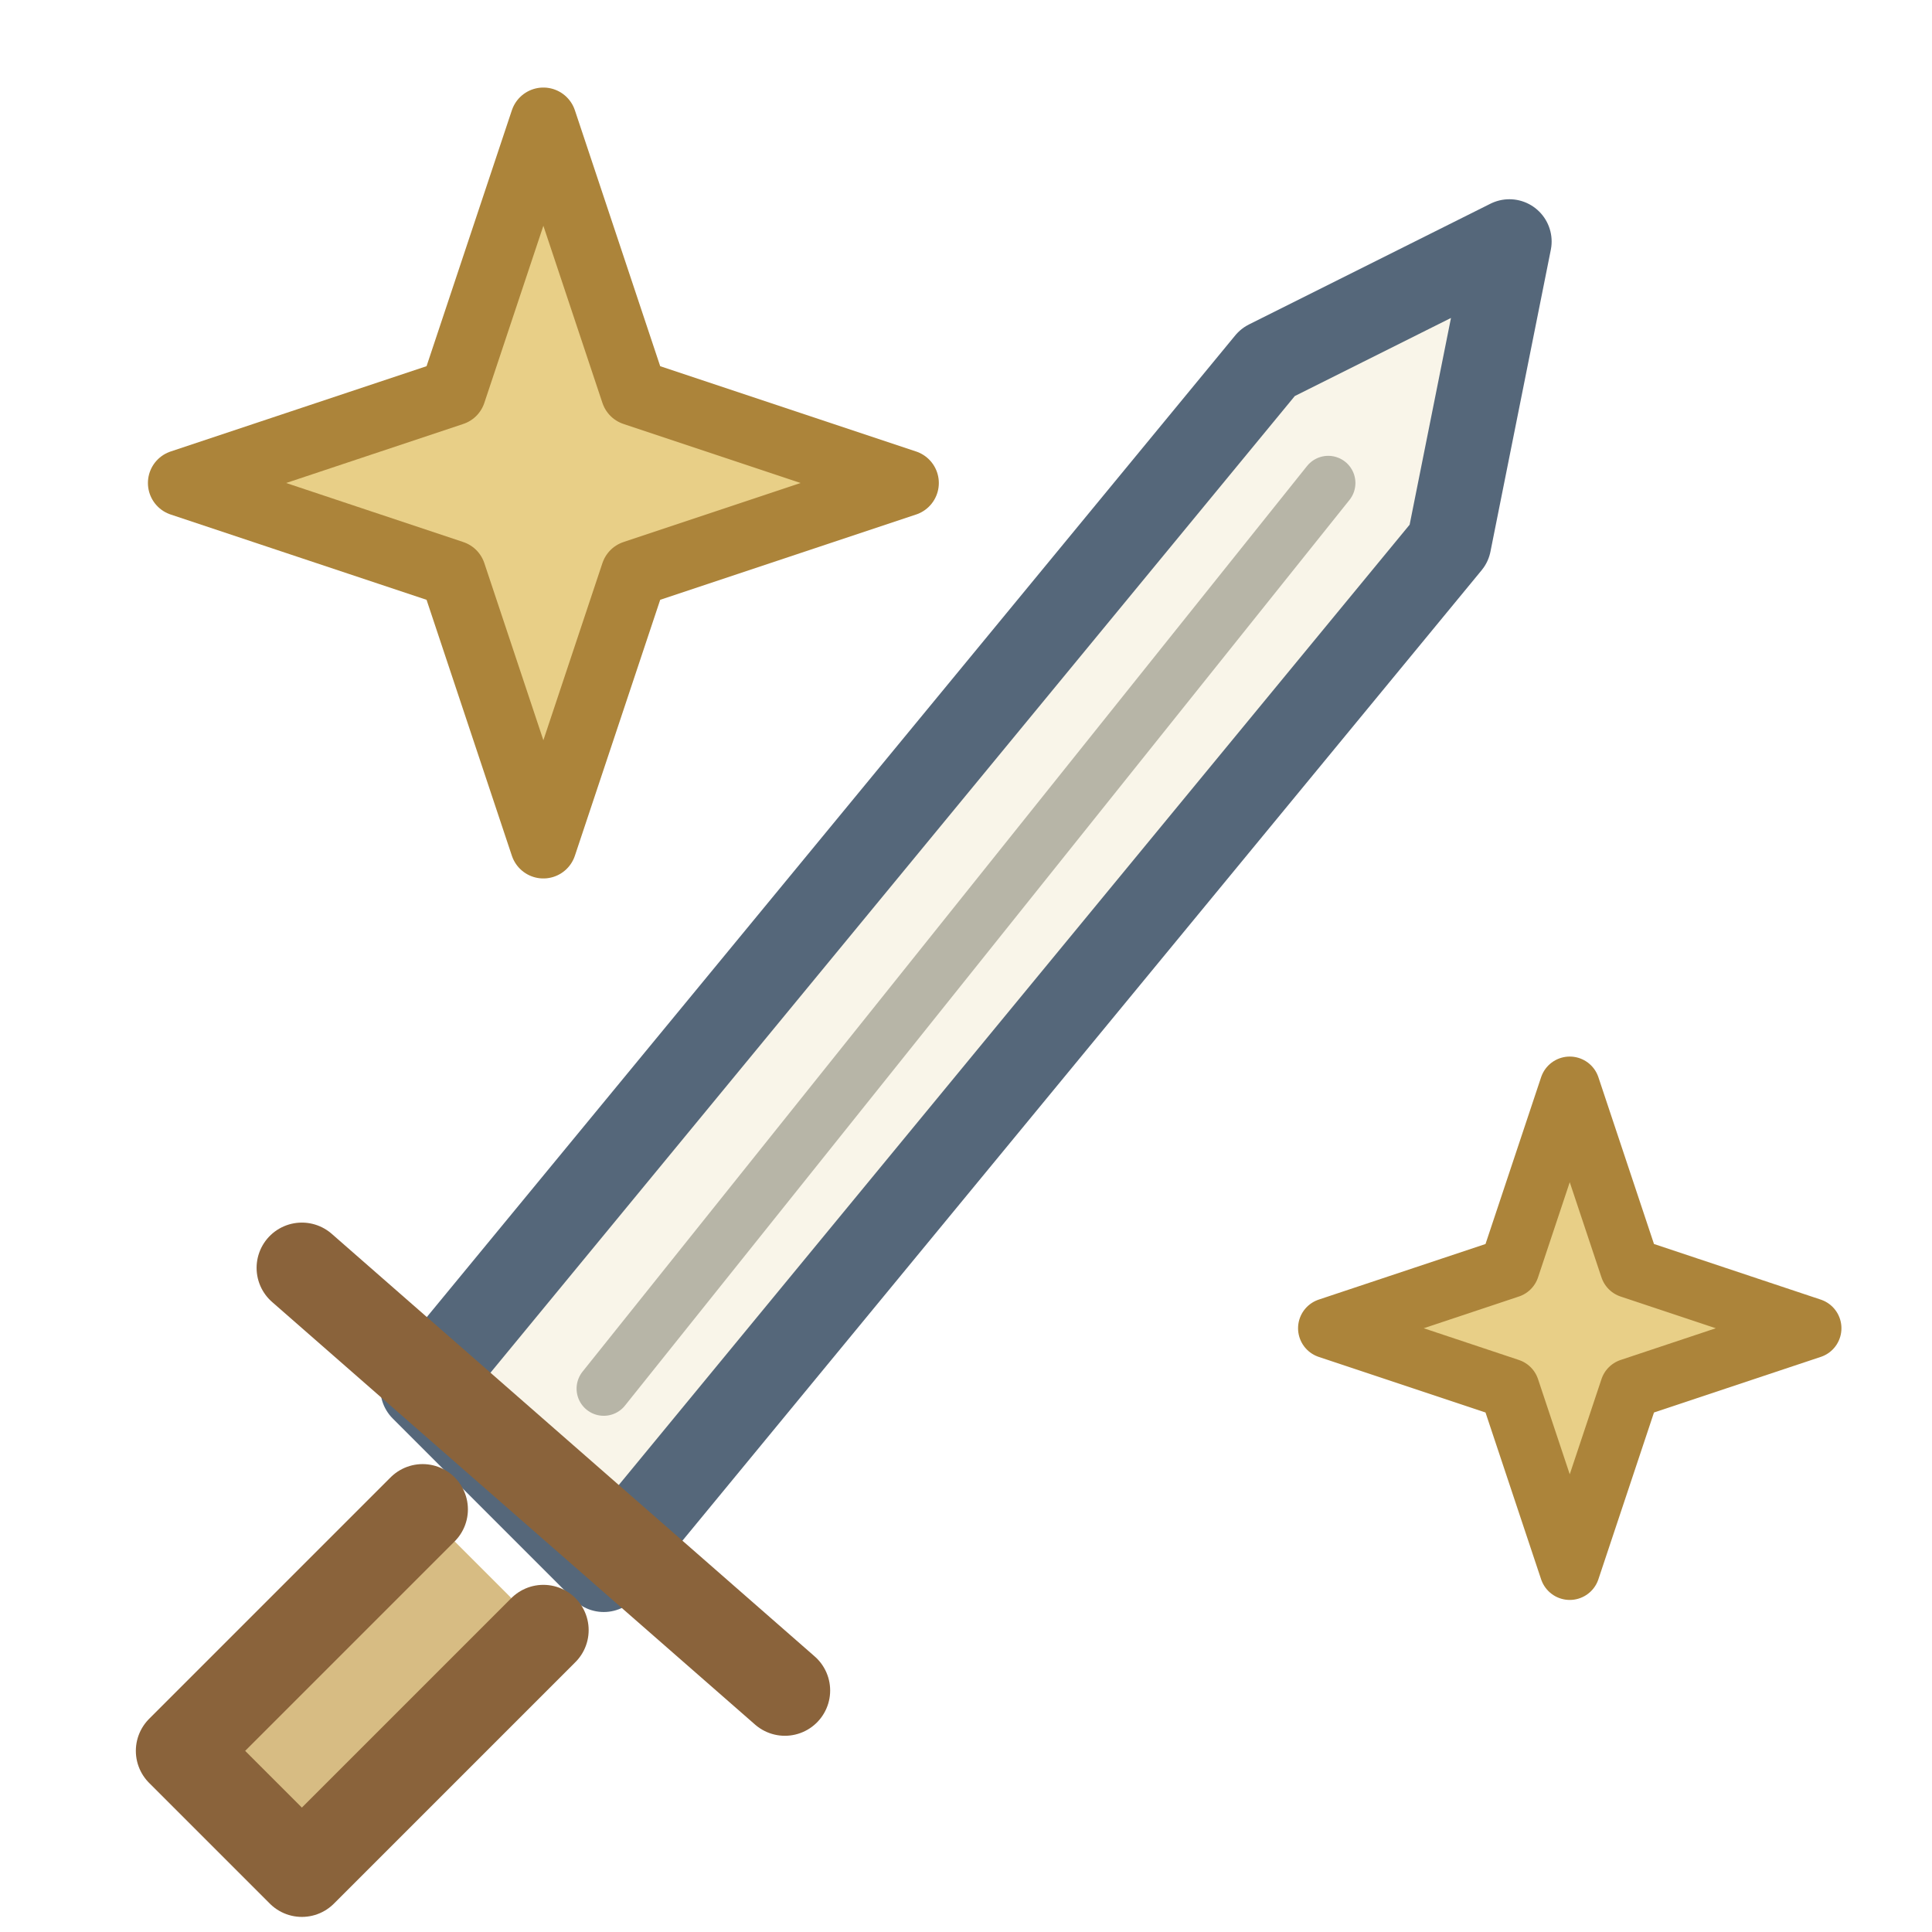
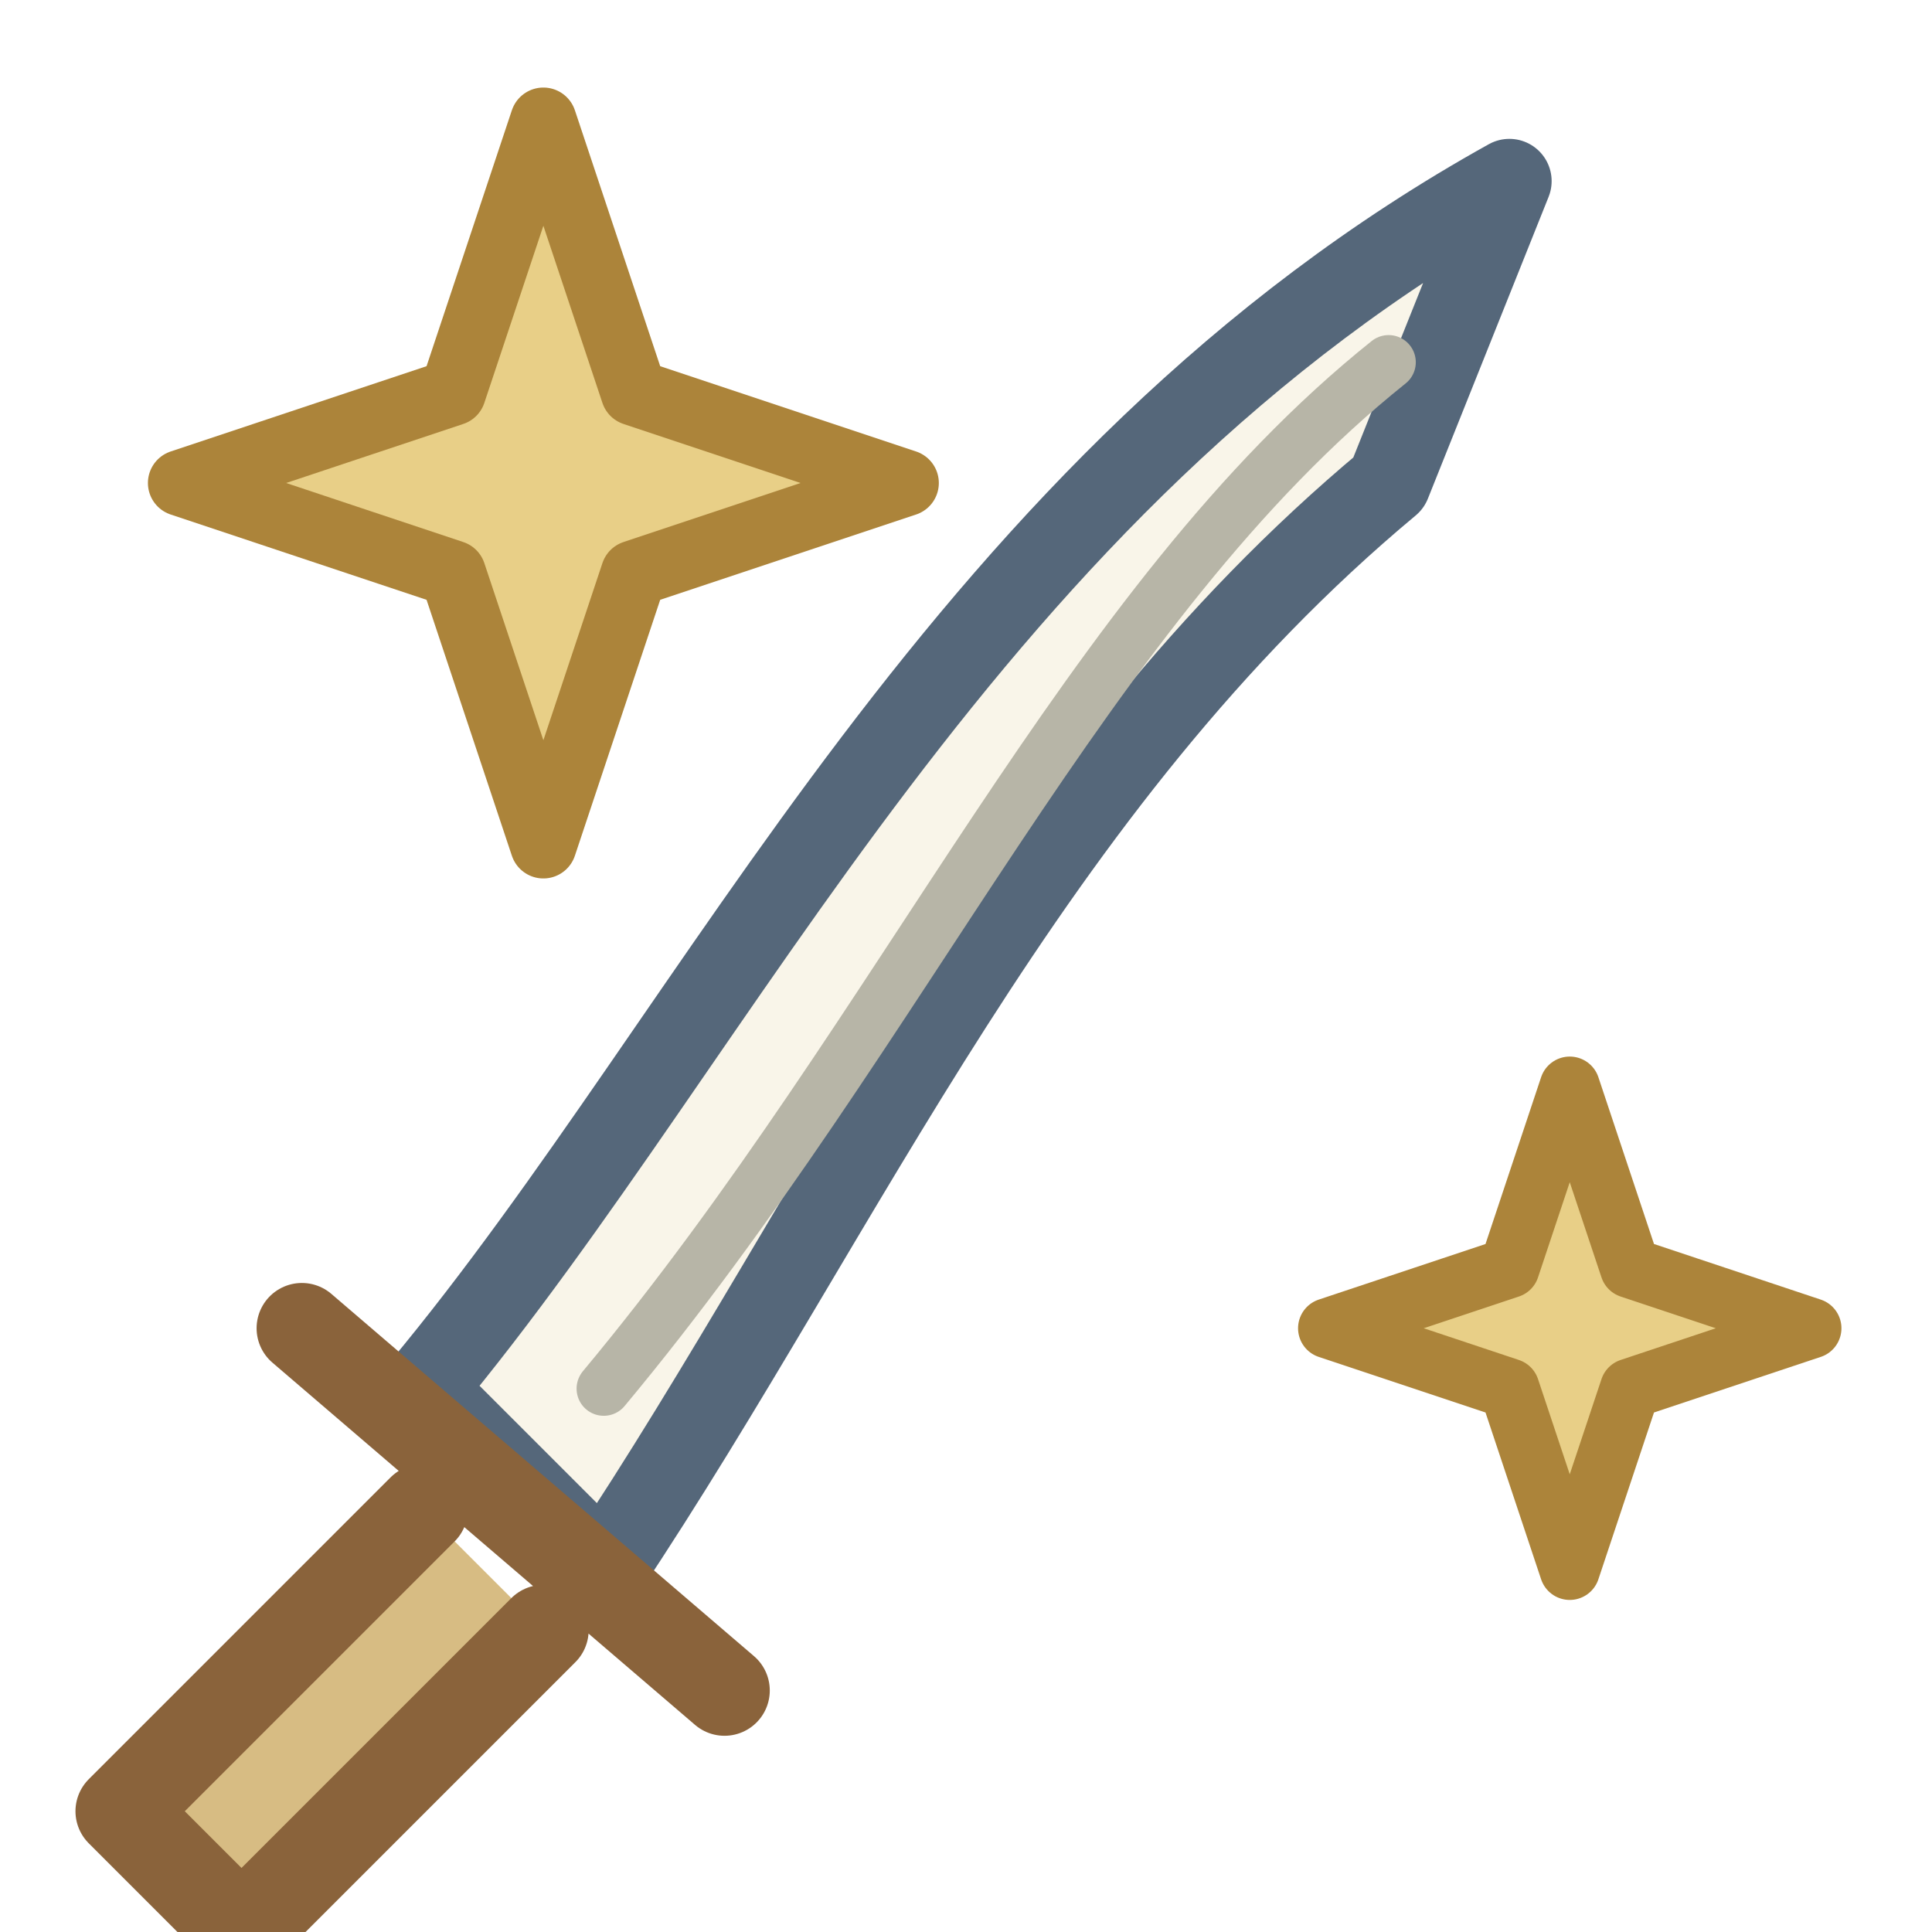
<svg xmlns="http://www.w3.org/2000/svg" viewBox="0 0 32 32" fill="none" stroke-linecap="round" stroke-linejoin="round">
-   <path d="M7 23 21 6l4-2-1 5L10 26Z" fill="#f9f5e9" stroke="#55677a" stroke-width="1.4" />
-   <path d="m10 23 12-15" stroke="#b7b5a7" stroke-width=".9" />
-   <path d="m5 21 8 7M7 25l-4 4 2 2 4-4" fill="#d7bc83" stroke="#8a633b" stroke-width="1.5" />
+   <path d="M7 23C12 17 16 8 25 3L23 8C17 13 14 20 10 26Z" fill="#f9f5e9" stroke="#55677a" stroke-width="1.4" />
+   <path d="M10 23C15 17 18 10 23 6" stroke="#b7b5a7" stroke-width=".9" />
+   <path d="m5 22 7 6M7 25l-5 5 2 2 5-5" fill="#d7bc83" stroke="#8a633b" stroke-width="1.5" />
  <path d="m9 2 1.5 4.5L15 8l-4.5 1.5L9 14 7.5 9.5 3 8l4.5-1.5Z" fill="#e8cf87" stroke="#ac843a" stroke-width="1.1" />
  <path d="m26 18 1 3 3 1-3 1-1 3-1-3-3-1 3-1Z" fill="#e8cf87" stroke="#ac843a" stroke-width="1" />
</svg>
